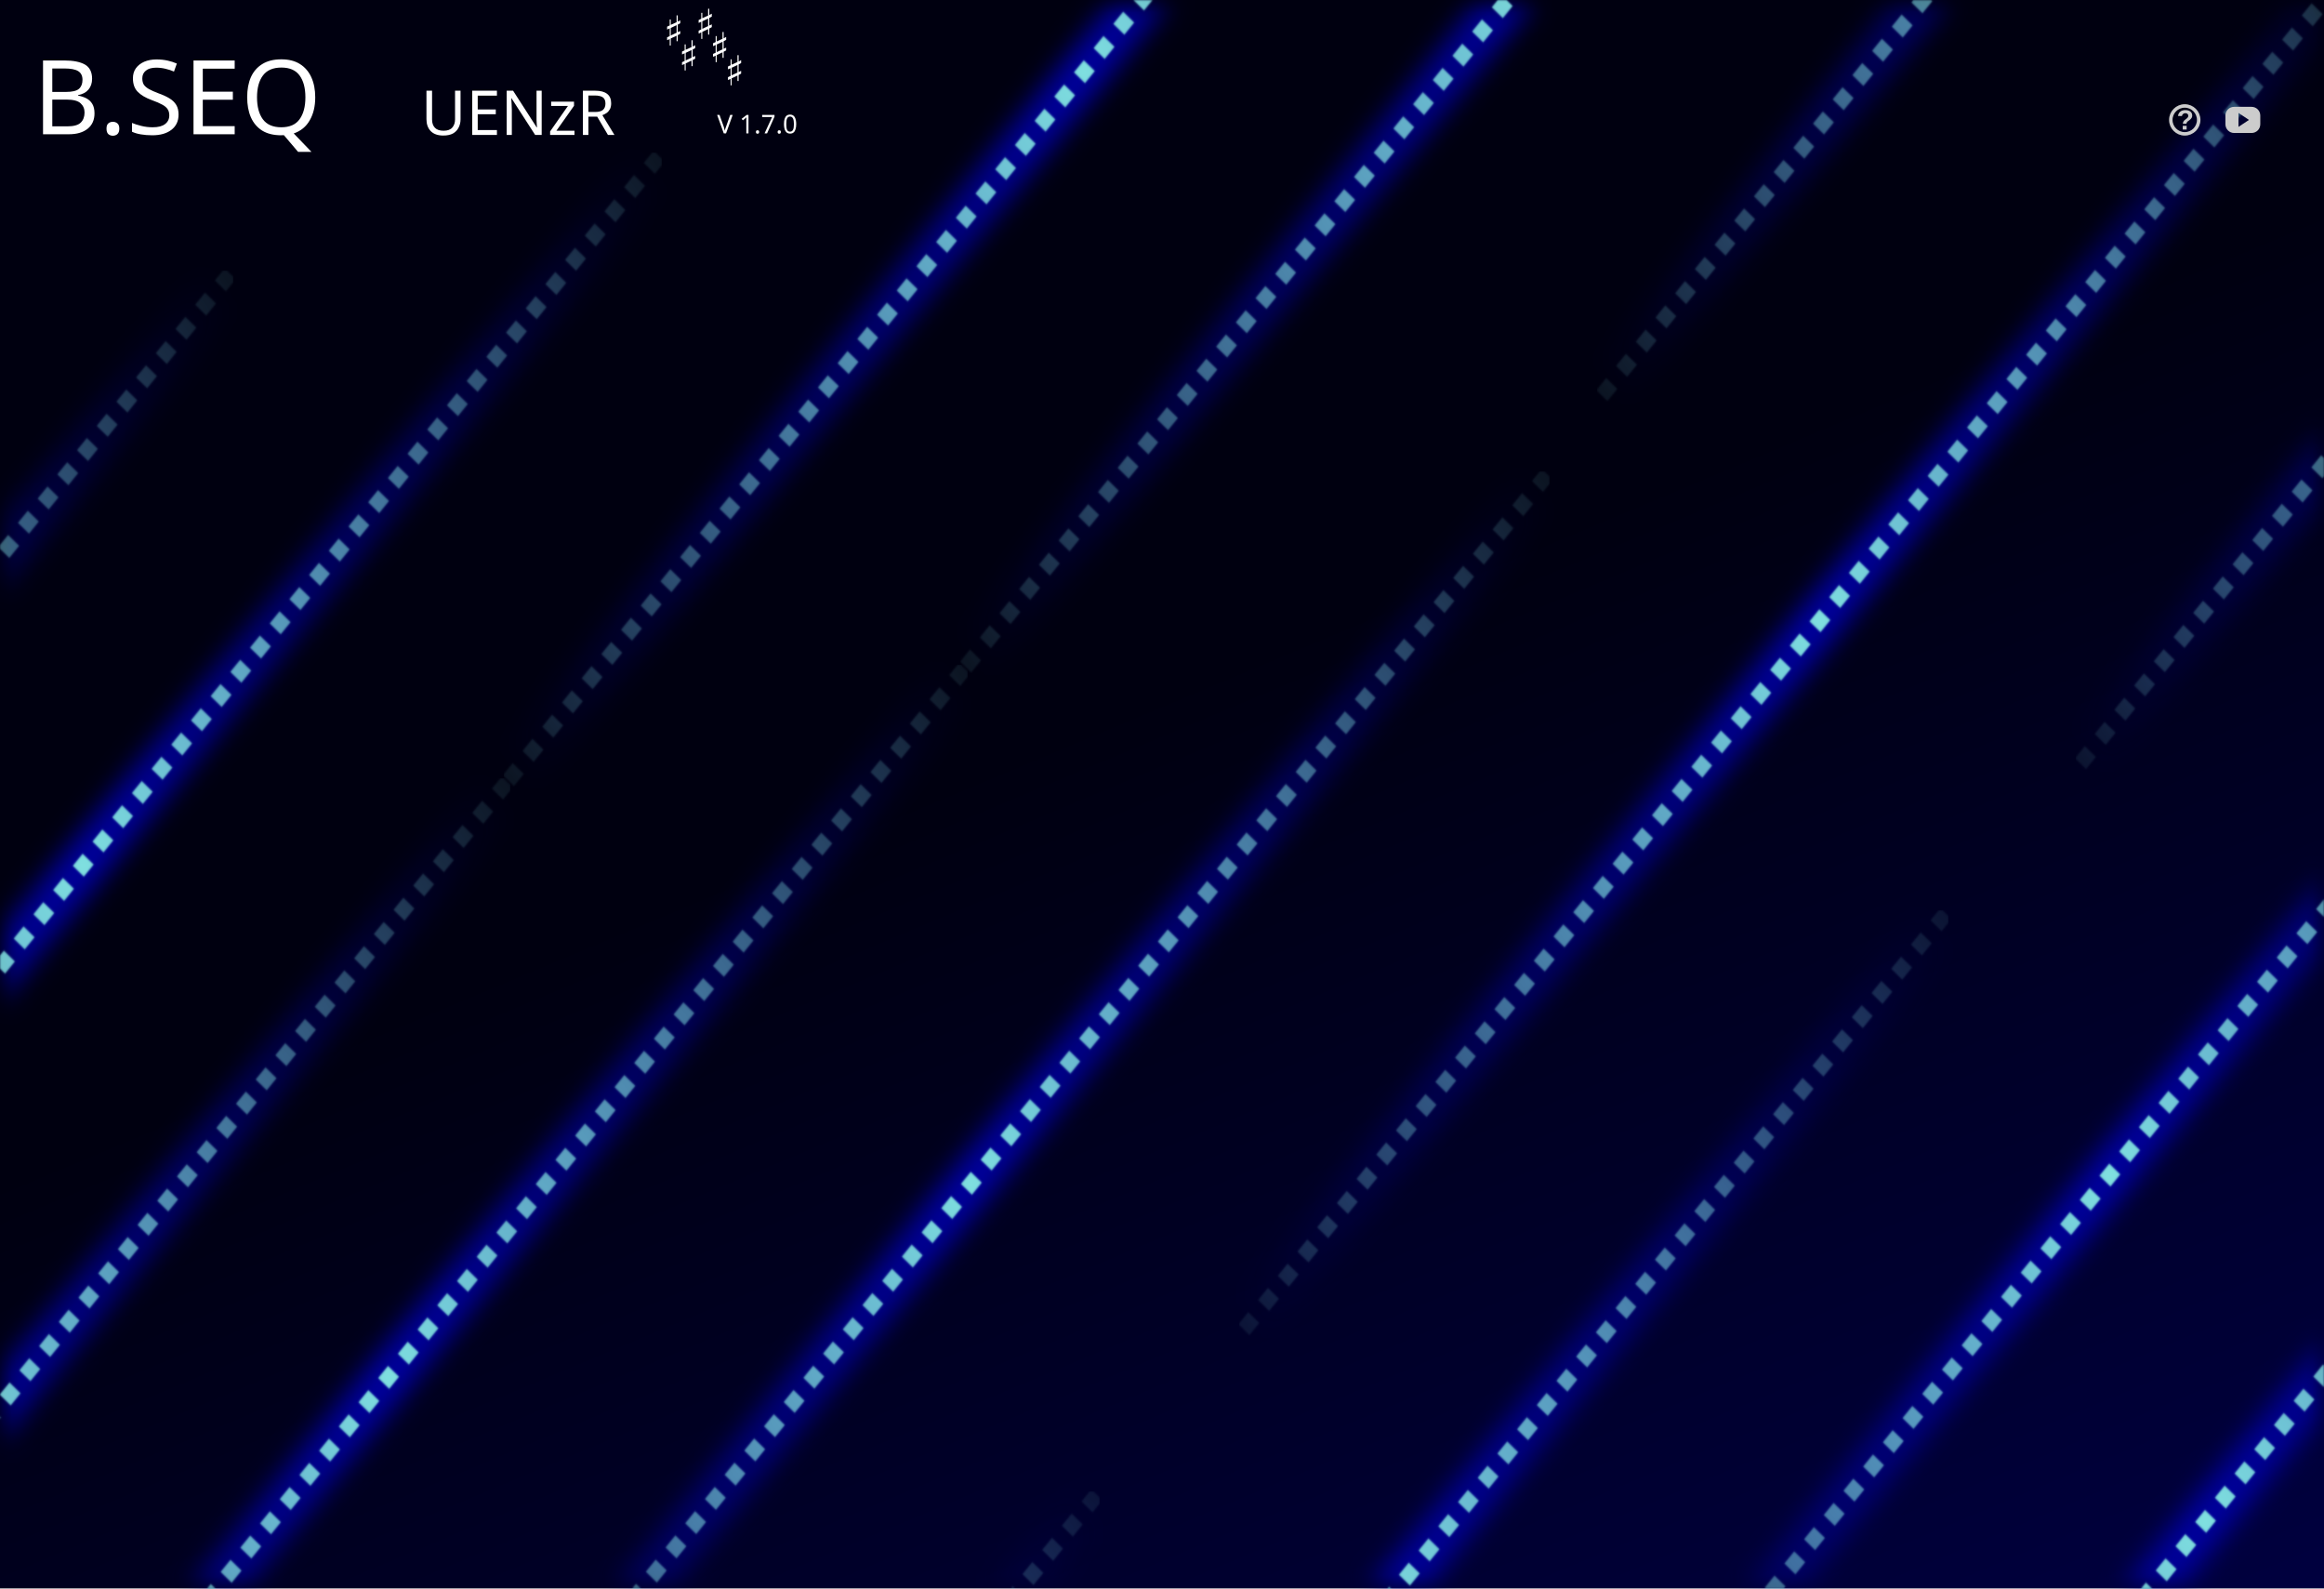
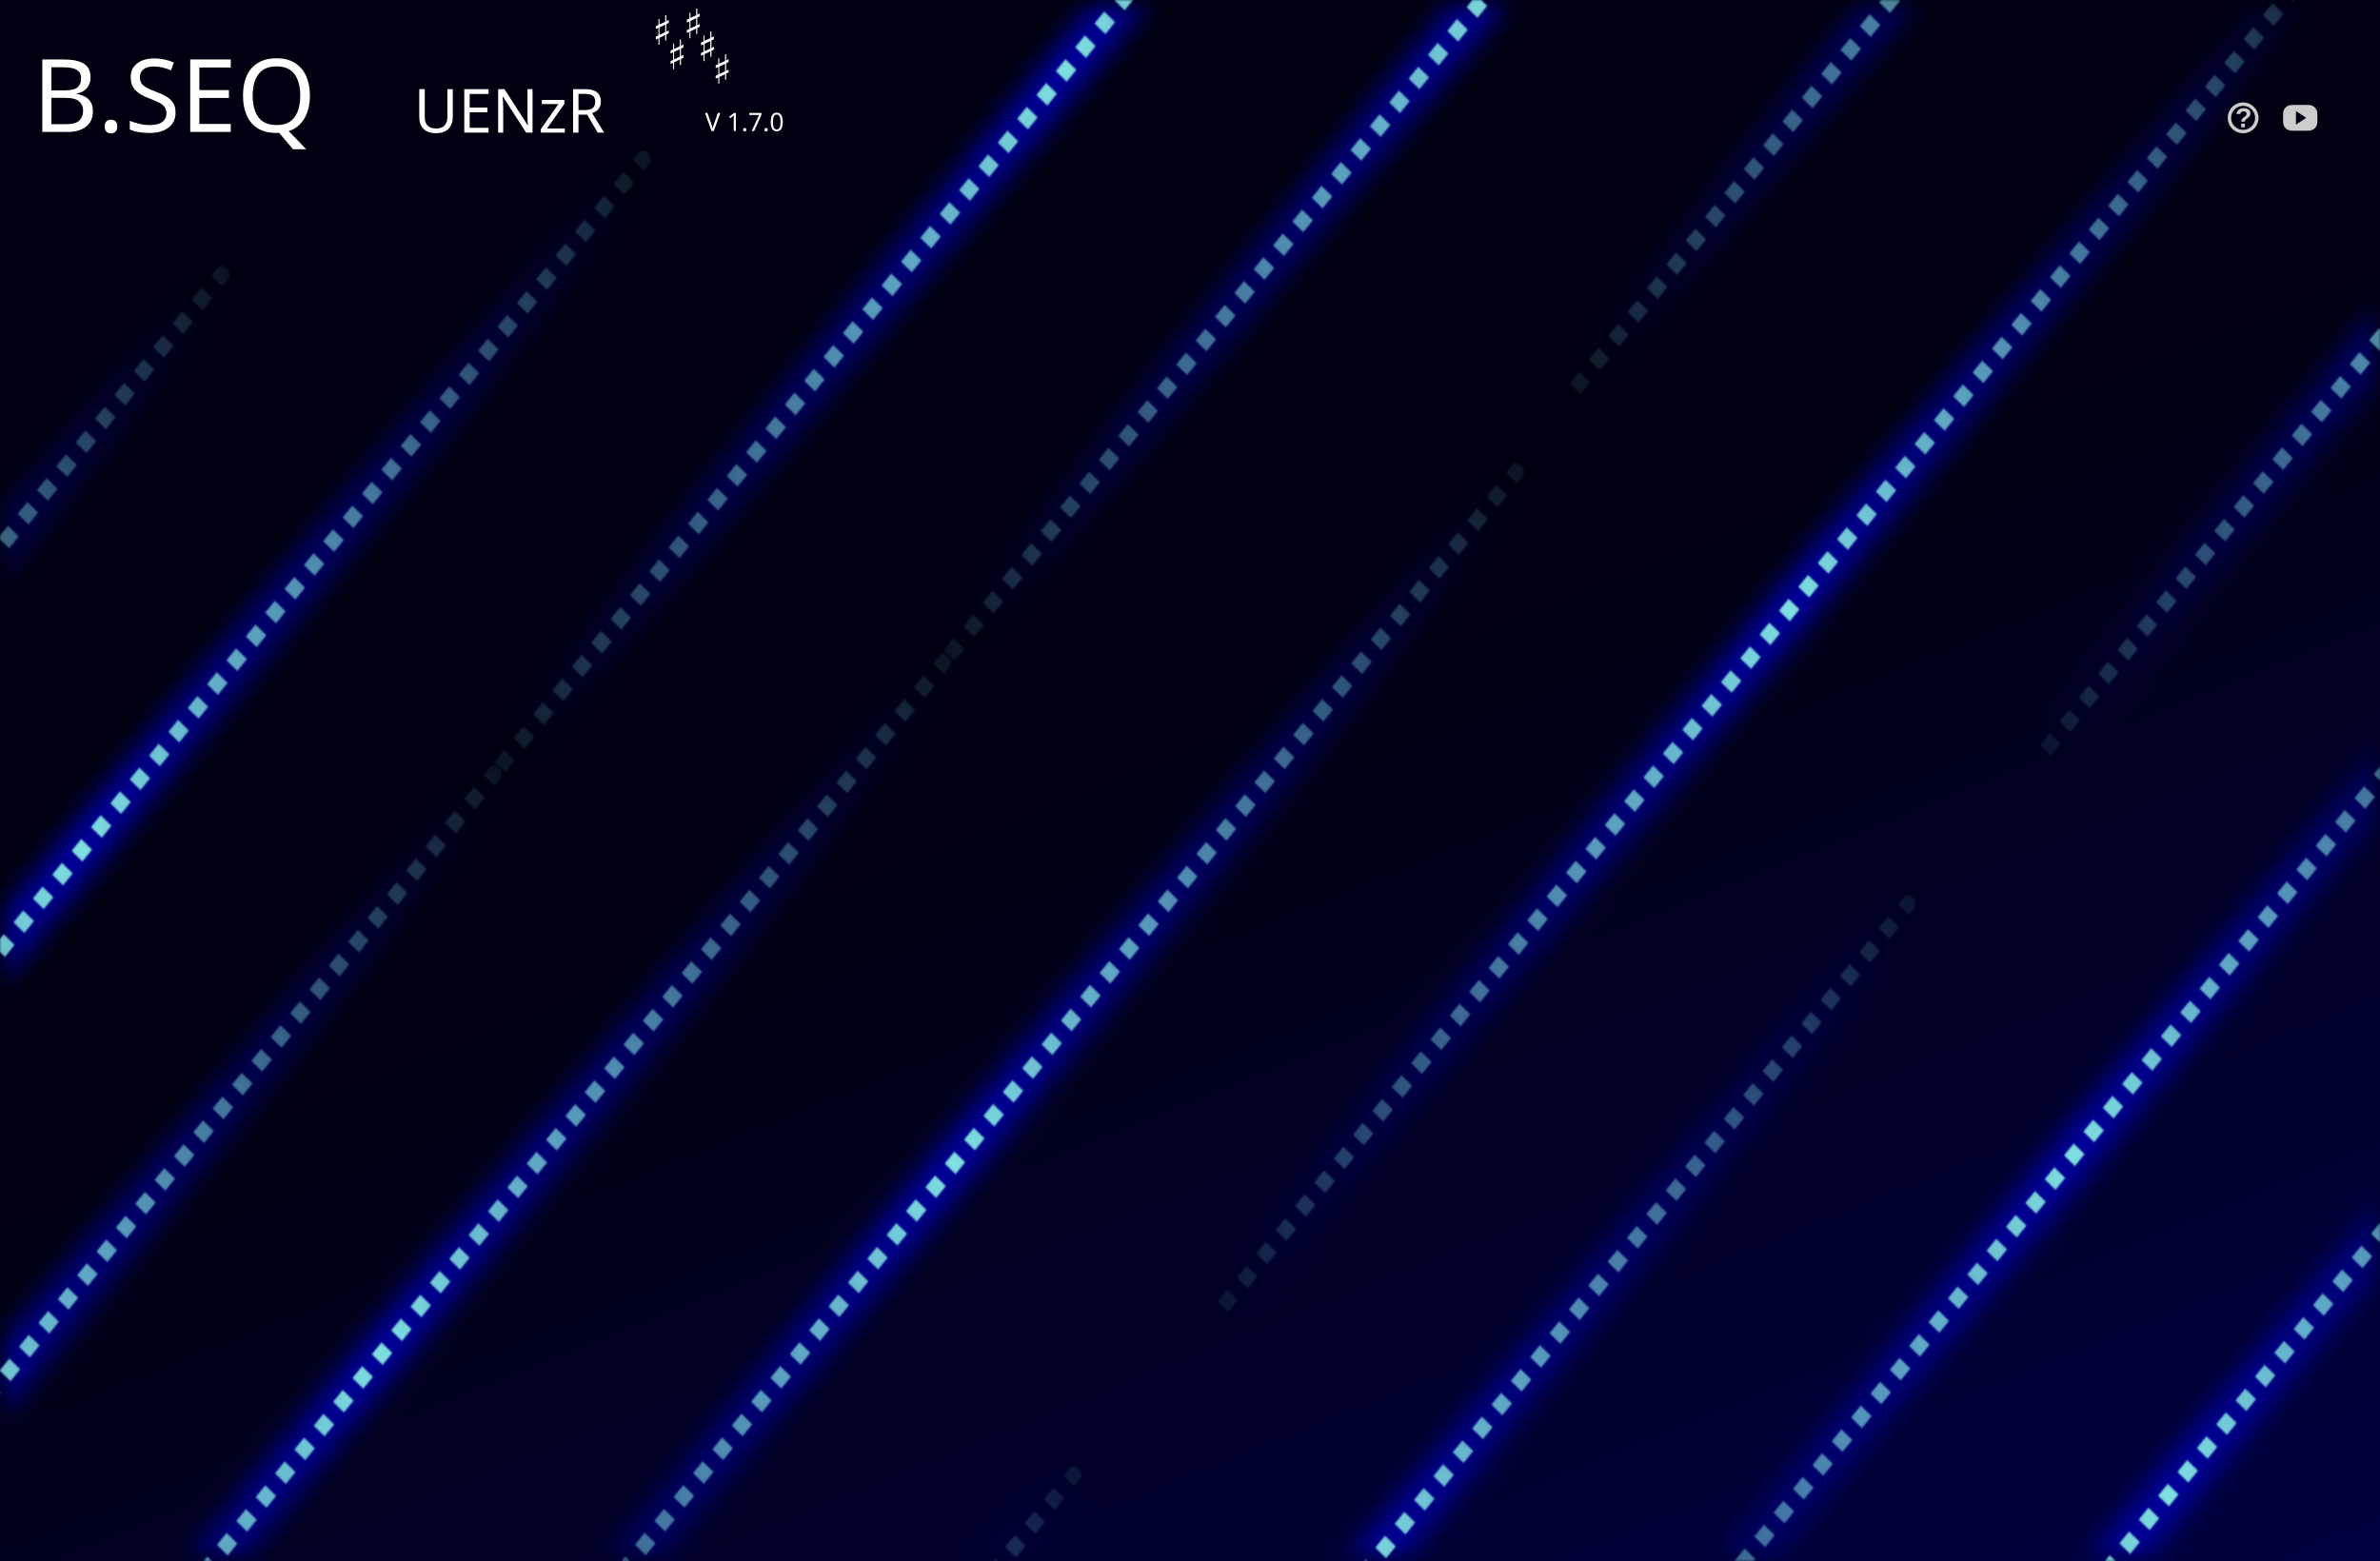
- <svg xmlns="http://www.w3.org/2000/svg" xmlns:ns1="http://www.openswatchbook.org/uri/2009/osb" xmlns:xlink="http://www.w3.org/1999/xlink" width="1200" height="820" viewBox="0 0 317.5 216.958" version="1.1" id="svg8" style="enable-background:new">
+ <svg xmlns="http://www.w3.org/2000/svg" xmlns:ns1="http://www.openswatchbook.org/uri/2009/osb" xmlns:xlink="http://www.w3.org/1999/xlink" width="1250" height="820" viewBox="0 0 330.729 216.958" version="1.1" id="svg8" style="enable-background:new">
  <defs id="defs2">
    <linearGradient id="linearGradient927">
      <stop style="stop-color:#000010;stop-opacity:1" offset="0" id="stop923" />
      <stop style="stop-color:#00003f;stop-opacity:1" offset="1" id="stop925" />
    </linearGradient>
    <linearGradient id="linearGradient4605">
      <stop id="stop4601" offset="0" style="stop-color:#00009f;stop-opacity:1" />
      <stop id="stop4603" offset="1" style="stop-color:#00009f;stop-opacity:0" />
    </linearGradient>
    <linearGradient id="linearGradient4595">
      <stop style="stop-color:#7fdfdf;stop-opacity:1" offset="0" id="stop4591" />
      <stop style="stop-color:#7fdfdf;stop-opacity:0" offset="1" id="stop4593" />
    </linearGradient>
    <linearGradient id="linearGradient2375" ns1:paint="solid">
      <stop style="stop-color:#ffffff;stop-opacity:1;" offset="0" id="stop2373" />
    </linearGradient>
    <radialGradient xlink:href="#linearGradient4605" id="radialGradient2391" cx="195.775" cy="211.741" fx="195.775" fy="211.741" r="68.555" gradientTransform="matrix(1.312379,-0.00627665,0.00838169,1.678578,-113.1774,-160.8956)" gradientUnits="userSpaceOnUse" />
    <radialGradient xlink:href="#linearGradient4595" id="radialGradient2391-3" cx="195.775" cy="211.741" fx="195.775" fy="211.741" r="68.555" gradientTransform="matrix(1.498988,-0.00695547,0.00837595,1.805116,-149.7096,-187.5559)" gradientUnits="userSpaceOnUse" />
    <filter style="color-interpolation-filters:sRGB" id="filter4643" x="-0.026" width="1.051" y="-0.023" height="1.046">
      <feGaussianBlur stdDeviation="1.458" id="feGaussianBlur4645" />
    </filter>
    <filter style="color-interpolation-filters:sRGB" id="filter4651" x="-0.003" width="1.005" y="-0.002" height="1.005">
      <feGaussianBlur stdDeviation="0.146" id="feGaussianBlur4653" />
    </filter>
    <radialGradient xlink:href="#linearGradient4605" id="radialGradient2391-36" cx="195.775" cy="211.741" fx="195.775" fy="211.741" r="68.555" gradientTransform="matrix(1.312379,-0.00627665,0.00838169,1.678578,-113.1774,-160.8956)" gradientUnits="userSpaceOnUse" />
    <filter style="color-interpolation-filters:sRGB" id="filter4643-3" x="-0.026" width="1.051" y="-0.023" height="1.046">
      <feGaussianBlur stdDeviation="1.458" id="feGaussianBlur4645-5" />
    </filter>
    <radialGradient xlink:href="#linearGradient4595" id="radialGradient2391-3-6" cx="195.775" cy="211.741" fx="195.775" fy="211.741" r="68.555" gradientTransform="matrix(1.498988,-0.00695547,0.00837595,1.805116,-149.7096,-187.5559)" gradientUnits="userSpaceOnUse" />
    <filter style="color-interpolation-filters:sRGB" id="filter4651-1" x="-0.003" width="1.005" y="-0.002" height="1.005">
      <feGaussianBlur stdDeviation="0.146" id="feGaussianBlur4653-2" />
    </filter>
    <radialGradient xlink:href="#linearGradient4605" id="radialGradient2391-360" cx="195.775" cy="211.741" fx="195.775" fy="211.741" r="68.555" gradientTransform="matrix(1.312379,-0.00627665,0.00838169,1.678578,-113.1774,-160.8956)" gradientUnits="userSpaceOnUse" />
    <filter style="color-interpolation-filters:sRGB" id="filter4643-6" x="-0.026" width="1.051" y="-0.023" height="1.046">
      <feGaussianBlur stdDeviation="1.458" id="feGaussianBlur4645-1" />
    </filter>
    <radialGradient xlink:href="#linearGradient4595" id="radialGradient2391-3-8" cx="195.775" cy="211.741" fx="195.775" fy="211.741" r="68.555" gradientTransform="matrix(1.498988,-0.00695547,0.00837595,1.805116,-149.7096,-187.5559)" gradientUnits="userSpaceOnUse" />
    <filter style="color-interpolation-filters:sRGB" id="filter4651-2" x="-0.003" width="1.005" y="-0.002" height="1.005">
      <feGaussianBlur stdDeviation="0.146" id="feGaussianBlur4653-0" />
    </filter>
    <radialGradient xlink:href="#linearGradient4605" id="radialGradient2391-5" cx="195.775" cy="211.741" fx="195.775" fy="211.741" r="68.555" gradientTransform="matrix(1.312379,-0.00627665,0.00838169,1.678578,-113.1774,-160.8956)" gradientUnits="userSpaceOnUse" />
    <filter style="color-interpolation-filters:sRGB" id="filter4643-2" x="-0.026" width="1.051" y="-0.023" height="1.046">
      <feGaussianBlur stdDeviation="1.458" id="feGaussianBlur4645-8" />
    </filter>
    <radialGradient xlink:href="#linearGradient4595" id="radialGradient2391-3-9" cx="195.775" cy="211.741" fx="195.775" fy="211.741" r="68.555" gradientTransform="matrix(1.498988,-0.00695547,0.00837595,1.805116,-149.7096,-187.5559)" gradientUnits="userSpaceOnUse" />
    <filter style="color-interpolation-filters:sRGB" id="filter4651-6" x="-0.003" width="1.005" y="-0.002" height="1.005">
      <feGaussianBlur stdDeviation="0.146" id="feGaussianBlur4653-1" />
    </filter>
    <radialGradient xlink:href="#linearGradient4605" id="radialGradient2391-7" cx="195.775" cy="211.741" fx="195.775" fy="211.741" r="68.555" gradientTransform="matrix(1.312379,-0.00627665,0.00838169,1.678578,-113.1774,-160.8956)" gradientUnits="userSpaceOnUse" />
    <filter style="color-interpolation-filters:sRGB" id="filter4643-5" x="-0.026" width="1.051" y="-0.023" height="1.046">
      <feGaussianBlur stdDeviation="1.458" id="feGaussianBlur4645-0" />
    </filter>
    <radialGradient xlink:href="#linearGradient4595" id="radialGradient2391-3-3" cx="195.775" cy="211.741" fx="195.775" fy="211.741" r="68.555" gradientTransform="matrix(1.498988,-0.00695547,0.00837595,1.805116,-149.7096,-187.5559)" gradientUnits="userSpaceOnUse" />
    <filter style="color-interpolation-filters:sRGB" id="filter4651-0" x="-0.003" width="1.005" y="-0.002" height="1.005">
      <feGaussianBlur stdDeviation="0.146" id="feGaussianBlur4653-6" />
    </filter>
    <radialGradient xlink:href="#linearGradient4605" id="radialGradient2391-6" cx="195.775" cy="211.741" fx="195.775" fy="211.741" r="68.555" gradientTransform="matrix(1.312379,-0.00627665,0.00838169,1.678578,-113.1774,-160.8956)" gradientUnits="userSpaceOnUse" />
    <filter style="color-interpolation-filters:sRGB" id="filter4643-54" x="-0.026" width="1.051" y="-0.023" height="1.046">
      <feGaussianBlur stdDeviation="1.458" id="feGaussianBlur4645-7" />
    </filter>
    <radialGradient xlink:href="#linearGradient4595" id="radialGradient2391-3-65" cx="195.775" cy="211.741" fx="195.775" fy="211.741" r="68.555" gradientTransform="matrix(1.498988,-0.00695547,0.00837595,1.805116,-149.7096,-187.5559)" gradientUnits="userSpaceOnUse" />
    <filter style="color-interpolation-filters:sRGB" id="filter4651-3" x="-0.003" width="1.005" y="-0.002" height="1.005">
      <feGaussianBlur stdDeviation="0.146" id="feGaussianBlur4653-7" />
    </filter>
    <radialGradient xlink:href="#linearGradient4605" id="radialGradient2391-4" cx="195.775" cy="211.741" fx="195.775" fy="211.741" r="68.555" gradientTransform="matrix(1.312379,-0.00627665,0.00838169,1.678578,-113.1774,-160.8956)" gradientUnits="userSpaceOnUse" />
    <filter style="color-interpolation-filters:sRGB" id="filter4643-4" x="-0.026" width="1.051" y="-0.023" height="1.046">
      <feGaussianBlur stdDeviation="1.458" id="feGaussianBlur4645-3" />
    </filter>
    <radialGradient xlink:href="#linearGradient4595" id="radialGradient2391-3-0" cx="195.775" cy="211.741" fx="195.775" fy="211.741" r="68.555" gradientTransform="matrix(1.498988,-0.00695547,0.00837595,1.805116,-149.7096,-187.5559)" gradientUnits="userSpaceOnUse" />
    <filter style="color-interpolation-filters:sRGB" id="filter4651-68" x="-0.003" width="1.005" y="-0.002" height="1.005">
      <feGaussianBlur stdDeviation="0.146" id="feGaussianBlur4653-8" />
    </filter>
    <radialGradient xlink:href="#linearGradient4605" id="radialGradient2391-9" cx="195.775" cy="211.741" fx="195.775" fy="211.741" r="68.555" gradientTransform="matrix(1.312379,-0.00627665,0.00838169,1.678578,-113.1774,-160.8956)" gradientUnits="userSpaceOnUse" />
    <filter style="color-interpolation-filters:sRGB" id="filter4643-68" x="-0.026" width="1.051" y="-0.023" height="1.046">
      <feGaussianBlur stdDeviation="1.458" id="feGaussianBlur4645-9" />
    </filter>
    <radialGradient xlink:href="#linearGradient4595" id="radialGradient2391-3-2" cx="195.775" cy="211.741" fx="195.775" fy="211.741" r="68.555" gradientTransform="matrix(1.498988,-0.00695547,0.00837595,1.805116,-149.7096,-187.5559)" gradientUnits="userSpaceOnUse" />
    <filter style="color-interpolation-filters:sRGB" id="filter4651-4" x="-0.003" width="1.005" y="-0.002" height="1.005">
      <feGaussianBlur stdDeviation="0.146" id="feGaussianBlur4653-9" />
    </filter>
    <radialGradient xlink:href="#linearGradient4605" id="radialGradient2391-71" cx="195.775" cy="211.741" fx="195.775" fy="211.741" r="68.555" gradientTransform="matrix(1.312379,-0.00627665,0.00838169,1.678578,-113.1774,-160.8956)" gradientUnits="userSpaceOnUse" />
    <filter style="color-interpolation-filters:sRGB" id="filter4643-7" x="-0.026" width="1.051" y="-0.023" height="1.046">
      <feGaussianBlur stdDeviation="1.458" id="feGaussianBlur4645-2" />
    </filter>
    <radialGradient xlink:href="#linearGradient4595" id="radialGradient2391-3-26" cx="195.775" cy="211.741" fx="195.775" fy="211.741" r="68.555" gradientTransform="matrix(1.498988,-0.00695547,0.00837595,1.805116,-149.7096,-187.5559)" gradientUnits="userSpaceOnUse" />
    <filter style="color-interpolation-filters:sRGB" id="filter4651-61" x="-0.003" width="1.005" y="-0.002" height="1.005">
      <feGaussianBlur stdDeviation="0.146" id="feGaussianBlur4653-5" />
    </filter>
    <radialGradient xlink:href="#linearGradient4605" id="radialGradient2391-91" cx="195.775" cy="211.741" fx="195.775" fy="211.741" r="68.555" gradientTransform="matrix(1.312379,-0.00627665,0.00838169,1.678578,-113.1774,-160.8956)" gradientUnits="userSpaceOnUse" />
    <filter style="color-interpolation-filters:sRGB" id="filter4643-1" x="-0.026" width="1.051" y="-0.023" height="1.046">
      <feGaussianBlur stdDeviation="1.458" id="feGaussianBlur4645-15" />
    </filter>
    <radialGradient xlink:href="#linearGradient4595" id="radialGradient2391-3-97" cx="195.775" cy="211.741" fx="195.775" fy="211.741" r="68.555" gradientTransform="matrix(1.498988,-0.00695547,0.00837595,1.805116,-149.7096,-187.5559)" gradientUnits="userSpaceOnUse" />
    <filter style="color-interpolation-filters:sRGB" id="filter4651-7" x="-0.003" width="1.005" y="-0.002" height="1.005">
      <feGaussianBlur stdDeviation="0.146" id="feGaussianBlur4653-3" />
    </filter>
-     <linearGradient xlink:href="#linearGradient927" id="linearGradient929" x1="203.927" y1="146.255" x2="275.167" y2="296.989" gradientUnits="userSpaceOnUse" gradientTransform="matrix(1.153846,0,0,1.025,0,-7.413925)" />
+     <linearGradient xlink:href="#linearGradient927" id="linearGradient929" x1="203.927" y1="146.255" x2="275.167" y2="296.989" gradientUnits="userSpaceOnUse" gradientTransform="matrix(1.201923,0,0,1.025,0,-7.413925)" />
    <radialGradient xlink:href="#linearGradient4605" id="radialGradient2391-9-9" cx="195.775" cy="211.741" fx="195.775" fy="211.741" r="68.555" gradientTransform="matrix(1.312379,-0.00627665,0.00838169,1.678578,-113.1774,-160.8956)" gradientUnits="userSpaceOnUse" />
    <filter style="color-interpolation-filters:sRGB" id="filter4643-68-1" x="-0.026" width="1.051" y="-0.023" height="1.046">
      <feGaussianBlur stdDeviation="1.458" id="feGaussianBlur4645-9-2" />
    </filter>
    <radialGradient xlink:href="#linearGradient4595" id="radialGradient2391-3-2-0" cx="195.775" cy="211.741" fx="195.775" fy="211.741" r="68.555" gradientTransform="matrix(1.498988,-0.00695547,0.00837595,1.805116,-149.7096,-187.5559)" gradientUnits="userSpaceOnUse" />
    <filter style="color-interpolation-filters:sRGB" id="filter4651-4-1" x="-0.003" width="1.005" y="-0.002" height="1.005">
      <feGaussianBlur stdDeviation="0.146" id="feGaussianBlur4653-9-1" />
    </filter>
    <radialGradient xlink:href="#linearGradient4605" id="radialGradient2391-7-7" cx="195.775" cy="211.741" fx="195.775" fy="211.741" r="68.555" gradientTransform="matrix(1.312379,-0.00627665,0.00838169,1.678578,-113.1774,-160.8956)" gradientUnits="userSpaceOnUse" />
    <filter style="color-interpolation-filters:sRGB" id="filter4643-5-9" x="-0.026" width="1.051" y="-0.023" height="1.046">
      <feGaussianBlur stdDeviation="1.458" id="feGaussianBlur4645-0-7" />
    </filter>
    <radialGradient xlink:href="#linearGradient4595" id="radialGradient2391-3-3-5" cx="195.775" cy="211.741" fx="195.775" fy="211.741" r="68.555" gradientTransform="matrix(1.498988,-0.00695547,0.00837595,1.805116,-149.7096,-187.5559)" gradientUnits="userSpaceOnUse" />
    <filter style="color-interpolation-filters:sRGB" id="filter4651-0-8" x="-0.003" width="1.005" y="-0.002" height="1.005">
      <feGaussianBlur stdDeviation="0.146" id="feGaussianBlur4653-6-5" />
    </filter>
    <radialGradient xlink:href="#linearGradient4605" id="radialGradient2391-367" cx="195.775" cy="211.741" fx="195.775" fy="211.741" r="68.555" gradientTransform="matrix(1.312379,-0.00627665,0.00838169,1.678578,-113.1774,-160.8956)" gradientUnits="userSpaceOnUse" />
    <filter style="color-interpolation-filters:sRGB" id="filter4643-56" x="-0.026" width="1.051" y="-0.023" height="1.046">
      <feGaussianBlur stdDeviation="1.458" id="feGaussianBlur4645-29" />
    </filter>
    <radialGradient xlink:href="#linearGradient4595" id="radialGradient2391-3-1" cx="195.775" cy="211.741" fx="195.775" fy="211.741" r="68.555" gradientTransform="matrix(1.498988,-0.00695547,0.00837595,1.805116,-149.7096,-187.5559)" gradientUnits="userSpaceOnUse" />
    <filter style="color-interpolation-filters:sRGB" id="filter4651-09" x="-0.003" width="1.005" y="-0.002" height="1.005">
      <feGaussianBlur stdDeviation="0.146" id="feGaussianBlur4653-36" />
    </filter>
    <radialGradient xlink:href="#linearGradient4605" id="radialGradient2391-36-6" cx="195.775" cy="211.741" fx="195.775" fy="211.741" r="68.555" gradientTransform="matrix(1.312379,-0.00627665,0.00838169,1.678578,-113.1774,-160.8956)" gradientUnits="userSpaceOnUse" />
    <filter style="color-interpolation-filters:sRGB" id="filter4643-3-7" x="-0.026" width="1.051" y="-0.023" height="1.046">
      <feGaussianBlur stdDeviation="1.458" id="feGaussianBlur4645-5-9" />
    </filter>
    <radialGradient xlink:href="#linearGradient4595" id="radialGradient2391-3-6-2" cx="195.775" cy="211.741" fx="195.775" fy="211.741" r="68.555" gradientTransform="matrix(1.498988,-0.00695547,0.00837595,1.805116,-149.7096,-187.5559)" gradientUnits="userSpaceOnUse" />
    <filter style="color-interpolation-filters:sRGB" id="filter4651-1-3" x="-0.003" width="1.005" y="-0.002" height="1.005">
      <feGaussianBlur stdDeviation="0.146" id="feGaussianBlur4653-2-7" />
    </filter>
  </defs>
  <g id="layer1" transform="translate(0,-80.04165)">
-     <rect style="fill:url(#linearGradient929);fill-opacity:1;stroke-width:0.288" id="rect815" width="317.5" height="216.958" x="0" y="80.042" />
+     <rect style="fill:url(#linearGradient929);fill-opacity:1;stroke-width:0.294" id="rect815" width="330.729" height="216.958" x="0" y="80.042" />
    <g id="g2606" transform="matrix(1.148886,0,0,1.263584,120.9807,-3.622011)" style="opacity:1">
      <path id="path817" d="M 214.083,116.593 76.974,270.006" style="display:inline;fill:#ffffff;fill-opacity:1;stroke:url(#radialGradient2391);stroke-width:5.27;stroke-linecap:butt;stroke-linejoin:miter;stroke-miterlimit:4;stroke-dasharray:none;stroke-dashoffset:0;stroke-opacity:1;filter:url(#filter4643)" />
      <path id="path817-5" d="M 214.083,116.593 76.974,270.006" style="fill:#ffffff;fill-opacity:1;stroke:url(#radialGradient2391-3);stroke-width:1.757;stroke-linecap:butt;stroke-linejoin:miter;stroke-miterlimit:4;stroke-dasharray:1.757, 1.757;stroke-dashoffset:0;stroke-opacity:1;filter:url(#filter4651)" />
    </g>
    <text xml:space="preserve" style="font-style:normal;font-variant:normal;font-weight:normal;font-stretch:normal;font-size:12.7px;line-height:6.615px;font-family:'Good Times';-inkscape-font-specification:'Good Times, Normal';font-variant-ligatures:normal;font-variant-caps:normal;font-variant-numeric:normal;font-feature-settings:normal;text-align:start;letter-spacing:0px;word-spacing:0px;writing-mode:lr-tb;text-anchor:start;fill:#000000;fill-opacity:1;stroke:none;stroke-width:0.265" x="4.504" y="98.376" id="text4803">
      <tspan id="tspan4801" x="4.504" y="98.376" style="font-style:normal;font-variant:normal;font-weight:normal;font-stretch:normal;font-size:14.111px;font-family:'Good Times';-inkscape-font-specification:'Good Times, Normal';font-variant-ligatures:normal;font-variant-caps:normal;font-variant-numeric:normal;font-feature-settings:normal;text-align:start;writing-mode:lr-tb;text-anchor:start;fill:#ffffff;stroke-width:0.265">B.SEQ</tspan>
    </text>
    <text xml:space="preserve" style="font-style:normal;font-variant:normal;font-weight:normal;font-stretch:normal;font-size:8.467px;line-height:6.615px;font-family:'Good Times';-inkscape-font-specification:'Good Times, Normal';font-variant-ligatures:normal;font-variant-caps:normal;font-variant-numeric:normal;font-feature-settings:normal;text-align:start;letter-spacing:0px;word-spacing:0px;writing-mode:lr-tb;text-anchor:start;fill:#ffffff;fill-opacity:1;stroke:none;stroke-width:0.265" x="57.497" y="98.478" id="text4807">
      <tspan id="tspan4805" x="57.497" y="98.478" style="font-style:normal;font-variant:normal;font-weight:normal;font-stretch:normal;font-size:8.467px;font-family:'Good Times';-inkscape-font-specification:'Good Times, Normal';font-variant-ligatures:normal;font-variant-caps:normal;font-variant-numeric:normal;font-feature-settings:normal;text-align:start;writing-mode:lr-tb;text-anchor:start;fill:#ffffff;stroke-width:0.265">UENzR</tspan>
    </text>
    <g id="g2606-7" transform="matrix(1.148886,0,0,1.263584,19.89334,57.50712)" style="opacity:1">
      <path id="path817-0" d="M 214.083,116.593 76.974,270.006" style="display:inline;fill:#ffffff;fill-opacity:1;stroke:url(#radialGradient2391-36);stroke-width:5.27;stroke-linecap:butt;stroke-linejoin:miter;stroke-miterlimit:4;stroke-dasharray:none;stroke-dashoffset:0;stroke-opacity:1;filter:url(#filter4643-3)" />
      <path id="path817-5-9" d="M 214.083,116.593 76.974,270.006" style="fill:#ffffff;fill-opacity:1;stroke:url(#radialGradient2391-3-6);stroke-width:1.757;stroke-linecap:butt;stroke-linejoin:miter;stroke-miterlimit:4;stroke-dasharray:1.757, 1.757;stroke-dashoffset:0;stroke-opacity:1;filter:url(#filter4651-1)" />
    </g>
    <g id="g2606-2" transform="matrix(1.148886,0,0,1.263584,81.36533,-79.33488)" style="opacity:1">
      <path id="path817-3" d="M 214.083,116.593 76.974,270.006" style="display:inline;fill:#ffffff;fill-opacity:1;stroke:url(#radialGradient2391-360);stroke-width:5.27;stroke-linecap:butt;stroke-linejoin:miter;stroke-miterlimit:4;stroke-dasharray:none;stroke-dashoffset:0;stroke-opacity:1;filter:url(#filter4643-6)" />
      <path id="path817-5-7" d="M 214.083,116.593 76.974,270.006" style="fill:#ffffff;fill-opacity:1;stroke:url(#radialGradient2391-3-8);stroke-width:1.757;stroke-linecap:butt;stroke-linejoin:miter;stroke-miterlimit:4;stroke-dasharray:1.757, 1.757;stroke-dashoffset:0;stroke-opacity:1;filter:url(#filter4651-2)" />
    </g>
    <g id="g2606-29" transform="matrix(1.148886,0,0,1.263584,-96.10164,136.8862)" style="opacity:1">
      <path id="path817-31" d="M 214.083,116.593 76.974,270.006" style="display:inline;fill:#ffffff;fill-opacity:1;stroke:url(#radialGradient2391-5);stroke-width:5.27;stroke-linecap:butt;stroke-linejoin:miter;stroke-miterlimit:4;stroke-dasharray:none;stroke-dashoffset:0;stroke-opacity:1;filter:url(#filter4643-2)" />
      <path id="path817-5-94" d="M 214.083,116.593 76.974,270.006" style="fill:#ffffff;fill-opacity:1;stroke:url(#radialGradient2391-3-9);stroke-width:1.757;stroke-linecap:butt;stroke-linejoin:miter;stroke-miterlimit:4;stroke-dasharray:1.757, 1.757;stroke-dashoffset:0;stroke-opacity:1;filter:url(#filter4651-6)" />
    </g>
    <g id="g2606-3" transform="matrix(1.148886,0,0,1.263584,-34.56358,-2.495875)" style="opacity:1">
      <path id="path817-2" d="M 214.083,116.593 76.974,270.006" style="display:inline;fill:#ffffff;fill-opacity:1;stroke:url(#radialGradient2391-7);stroke-width:5.27;stroke-linecap:butt;stroke-linejoin:miter;stroke-miterlimit:4;stroke-dasharray:none;stroke-dashoffset:0;stroke-opacity:1;filter:url(#filter4643-5)" />
      <path id="path817-5-0" d="M 214.083,116.593 76.974,270.006" style="fill:#ffffff;fill-opacity:1;stroke:url(#radialGradient2391-3-3);stroke-width:1.757;stroke-linecap:butt;stroke-linejoin:miter;stroke-miterlimit:4;stroke-dasharray:1.757, 1.757;stroke-dashoffset:0;stroke-opacity:1;filter:url(#filter4651-0)" />
    </g>
    <g id="g2606-4" transform="matrix(1.148886,0,0,1.263584,43.34692,-169.836)" style="opacity:1">
      <path id="path817-52" d="M 214.083,116.593 76.974,270.006" style="display:inline;fill:#ffffff;fill-opacity:1;stroke:url(#radialGradient2391-6);stroke-width:5.27;stroke-linecap:butt;stroke-linejoin:miter;stroke-miterlimit:4;stroke-dasharray:none;stroke-dashoffset:0;stroke-opacity:1;filter:url(#filter4643-54)" />
      <path id="path817-5-5" d="M 214.083,116.593 76.974,270.006" style="fill:#ffffff;fill-opacity:1;stroke:url(#radialGradient2391-3-65);stroke-width:1.757;stroke-linecap:butt;stroke-linejoin:miter;stroke-miterlimit:4;stroke-dasharray:1.757, 1.757;stroke-dashoffset:0;stroke-opacity:1;filter:url(#filter4651-3)" />
    </g>
    <g id="g2606-43" transform="matrix(1.148886,0,0,1.263584,-114.176,24.01376)" style="opacity:1">
      <path id="path817-1" d="M 214.083,116.593 76.974,270.006" style="display:inline;fill:#ffffff;fill-opacity:1;stroke:url(#radialGradient2391-4);stroke-width:5.27;stroke-linecap:butt;stroke-linejoin:miter;stroke-miterlimit:4;stroke-dasharray:none;stroke-dashoffset:0;stroke-opacity:1;filter:url(#filter4643-4)" />
      <path id="path817-5-4" d="M 214.083,116.593 76.974,270.006" style="fill:#ffffff;fill-opacity:1;stroke:url(#radialGradient2391-3-0);stroke-width:1.757;stroke-linecap:butt;stroke-linejoin:miter;stroke-miterlimit:4;stroke-dasharray:1.757, 1.757;stroke-dashoffset:0;stroke-opacity:1;filter:url(#filter4651-68)" />
    </g>
    <g id="g2606-5" transform="matrix(1.148886,0,0,1.263584,-19.12186,-154.329)" style="opacity:1">
      <path id="path817-04" d="M 214.083,116.593 76.974,270.006" style="display:inline;fill:#ffffff;fill-opacity:1;stroke:url(#radialGradient2391-9);stroke-width:5.27;stroke-linecap:butt;stroke-linejoin:miter;stroke-miterlimit:4;stroke-dasharray:none;stroke-dashoffset:0;stroke-opacity:1;filter:url(#filter4643-68)" />
      <path id="path817-5-8" d="M 214.083,116.593 76.974,270.006" style="fill:#ffffff;fill-opacity:1;stroke:url(#radialGradient2391-3-2);stroke-width:1.757;stroke-linecap:butt;stroke-linejoin:miter;stroke-miterlimit:4;stroke-dasharray:1.757, 1.757;stroke-dashoffset:0;stroke-opacity:1;filter:url(#filter4651-4)" />
    </g>
    <g id="g2606-9" transform="matrix(1.148886,0,0,1.263584,-155.8954,-45.94709)" style="opacity:1">
      <path id="path817-4" d="M 214.083,116.593 76.974,270.006" style="display:inline;fill:#ffffff;fill-opacity:1;stroke:url(#radialGradient2391-71);stroke-width:5.27;stroke-linecap:butt;stroke-linejoin:miter;stroke-miterlimit:4;stroke-dasharray:none;stroke-dashoffset:0;stroke-opacity:1;filter:url(#filter4643-7)" />
      <path id="path817-5-90" d="M 214.083,116.593 76.974,270.006" style="fill:#ffffff;fill-opacity:1;stroke:url(#radialGradient2391-3-26);stroke-width:1.757;stroke-linecap:butt;stroke-linejoin:miter;stroke-miterlimit:4;stroke-dasharray:1.757, 1.757;stroke-dashoffset:0;stroke-opacity:1;filter:url(#filter4651-61)" />
    </g>
    <g id="g2606-6" transform="matrix(1.148886,0,0,1.263584,-214.502,-29.89002)" style="opacity:1">
      <path id="path817-56" d="M 214.083,116.593 76.974,270.006" style="display:inline;fill:#ffffff;fill-opacity:1;stroke:url(#radialGradient2391-91);stroke-width:5.27;stroke-linecap:butt;stroke-linejoin:miter;stroke-miterlimit:4;stroke-dasharray:none;stroke-dashoffset:0;stroke-opacity:1;filter:url(#filter4643-1)" />
      <path id="path817-5-3" d="M 214.083,116.593 76.974,270.006" style="fill:#ffffff;fill-opacity:1;stroke:url(#radialGradient2391-3-97);stroke-width:1.757;stroke-linecap:butt;stroke-linejoin:miter;stroke-miterlimit:4;stroke-dasharray:1.757, 1.757;stroke-dashoffset:0;stroke-opacity:1;filter:url(#filter4651-7)" />
    </g>
    <g id="g2606-5-9" transform="matrix(1.148886,0,0,1.263584,-176.6447,39.52082)" style="opacity:1;enable-background:new">
      <path id="path817-04-0" d="M 214.083,116.593 76.974,270.006" style="display:inline;fill:#ffffff;fill-opacity:1;stroke:url(#radialGradient2391-9-9);stroke-width:5.27;stroke-linecap:butt;stroke-linejoin:miter;stroke-miterlimit:4;stroke-dasharray:none;stroke-dashoffset:0;stroke-opacity:1;filter:url(#filter4643-68-1)" />
      <path id="path817-5-8-5" d="M 214.083,116.593 76.974,270.006" style="fill:#ffffff;fill-opacity:1;stroke:url(#radialGradient2391-3-2-0);stroke-width:1.757;stroke-linecap:butt;stroke-linejoin:miter;stroke-miterlimit:4;stroke-dasharray:1.757, 1.757;stroke-dashoffset:0;stroke-opacity:1;filter:url(#filter4651-4-1)" />
    </g>
    <g id="g2606-3-3" transform="matrix(1.148886,0,0,1.263584,130.2719,-206.9196)" style="opacity:1;enable-background:new">
      <path id="path817-2-3" d="M 214.083,116.593 76.974,270.006" style="display:inline;fill:#ffffff;fill-opacity:1;stroke:url(#radialGradient2391-7-7);stroke-width:5.27;stroke-linecap:butt;stroke-linejoin:miter;stroke-miterlimit:4;stroke-dasharray:none;stroke-dashoffset:0;stroke-opacity:1;filter:url(#filter4643-5-9)" />
      <path id="path817-5-0-8" d="M 214.083,116.593 76.974,270.006" style="fill:#ffffff;fill-opacity:1;stroke:url(#radialGradient2391-3-3-5);stroke-width:1.757;stroke-linecap:butt;stroke-linejoin:miter;stroke-miterlimit:4;stroke-dasharray:1.757, 1.757;stroke-dashoffset:0;stroke-opacity:1;filter:url(#filter4651-0-8)" />
    </g>
    <g id="g2606-0" transform="matrix(1.148886,0,0,1.263584,134.0517,43.67856)" style="opacity:1;enable-background:new">
      <path id="path817-6" d="M 214.083,116.593 76.974,270.006" style="display:inline;fill:#ffffff;fill-opacity:1;stroke:url(#radialGradient2391-367);stroke-width:5.27;stroke-linecap:butt;stroke-linejoin:miter;stroke-miterlimit:4;stroke-dasharray:none;stroke-dashoffset:0;stroke-opacity:1;filter:url(#filter4643-56)" />
      <path id="path817-5-2" d="M 214.083,116.593 76.974,270.006" style="fill:#ffffff;fill-opacity:1;stroke:url(#radialGradient2391-3-1);stroke-width:1.757;stroke-linecap:butt;stroke-linejoin:miter;stroke-miterlimit:4;stroke-dasharray:1.757, 1.757;stroke-dashoffset:0;stroke-opacity:1;filter:url(#filter4651-09)" />
    </g>
    <g id="g2606-7-5" transform="matrix(1.148886,0,0,1.263584,195.6618,-156.6488)" style="opacity:1;enable-background:new">
      <path id="path817-0-9" d="M 214.083,116.593 76.974,270.006" style="display:inline;fill:#ffffff;fill-opacity:1;stroke:url(#radialGradient2391-36-6);stroke-width:5.27;stroke-linecap:butt;stroke-linejoin:miter;stroke-miterlimit:4;stroke-dasharray:none;stroke-dashoffset:0;stroke-opacity:1;filter:url(#filter4643-3-7)" />
      <path id="path817-5-9-2" d="M 214.083,116.593 76.974,270.006" style="fill:#ffffff;fill-opacity:1;stroke:url(#radialGradient2391-3-6-2);stroke-width:1.757;stroke-linecap:butt;stroke-linejoin:miter;stroke-miterlimit:4;stroke-dasharray:1.757, 1.757;stroke-dashoffset:0;stroke-opacity:1;filter:url(#filter4651-1-3)" />
    </g>
    <text xml:space="preserve" style="font-style:normal;font-variant:normal;font-weight:normal;font-stretch:normal;font-size:4.233px;line-height:6.615px;font-family:'Good Times';-inkscape-font-specification:'Good Times';font-variant-ligatures:normal;font-variant-caps:normal;font-variant-numeric:normal;font-feature-settings:normal;text-align:start;letter-spacing:0px;word-spacing:0px;writing-mode:lr-tb;text-anchor:start;fill:#000000;fill-opacity:1;stroke:none;stroke-width:0.265" x="97.971" y="98.26" id="text957">
      <tspan id="tspan955" x="97.971" y="98.26" style="font-size:3.528px;fill:#ffffff;stroke-width:0.265">V 1.7.0</tspan>
    </text>
    <g transform="translate(8.891662,80.35256)" style="enable-background:new" id="g1197">
      <text id="text1143" y="9.312" x="83.818" style="font-style:normal;font-variant:normal;font-weight:normal;font-stretch:normal;font-size:5.644px;line-height:5.292px;font-family:'Good Times';-inkscape-font-specification:'Good Times';font-variant-ligatures:normal;font-variant-caps:normal;font-variant-numeric:normal;font-feature-settings:normal;text-align:start;letter-spacing:0px;word-spacing:0px;writing-mode:lr-tb;text-anchor:start;fill:#000000;fill-opacity:1;stroke:none;stroke-width:0.212" xml:space="preserve">
        <tspan style="font-size:5.644px;fill:#ffffff;stroke-width:0.212" y="9.312" x="83.818" id="tspan1141">♯</tspan>
      </text>
      <text id="text1143-3" y="5.91" x="81.777" style="font-style:normal;font-variant:normal;font-weight:normal;font-stretch:normal;font-size:5.644px;line-height:5.292px;font-family:'Good Times';-inkscape-font-specification:'Good Times';font-variant-ligatures:normal;font-variant-caps:normal;font-variant-numeric:normal;font-feature-settings:normal;text-align:start;letter-spacing:0px;word-spacing:0px;writing-mode:lr-tb;text-anchor:start;fill:#000000;fill-opacity:1;stroke:none;stroke-width:0.212;enable-background:new" xml:space="preserve">
        <tspan style="font-size:5.644px;fill:#ffffff;stroke-width:0.212" y="5.91" x="81.777" id="tspan1141-6">♯</tspan>
      </text>
      <text id="text1143-7" y="5.003" x="86.086" style="font-style:normal;font-variant:normal;font-weight:normal;font-stretch:normal;font-size:5.644px;line-height:5.292px;font-family:'Good Times';-inkscape-font-specification:'Good Times';font-variant-ligatures:normal;font-variant-caps:normal;font-variant-numeric:normal;font-feature-settings:normal;text-align:start;letter-spacing:0px;word-spacing:0px;writing-mode:lr-tb;text-anchor:start;fill:#000000;fill-opacity:1;stroke:none;stroke-width:0.212;enable-background:new" xml:space="preserve">
        <tspan style="font-size:5.644px;fill:#ffffff;stroke-width:0.212" y="5.003" x="86.086" id="tspan1141-5">♯</tspan>
      </text>
      <text id="text1143-35" y="8.178" x="88.051" style="font-style:normal;font-variant:normal;font-weight:normal;font-stretch:normal;font-size:5.644px;line-height:5.292px;font-family:'Good Times';-inkscape-font-specification:'Good Times';font-variant-ligatures:normal;font-variant-caps:normal;font-variant-numeric:normal;font-feature-settings:normal;text-align:start;letter-spacing:0px;word-spacing:0px;writing-mode:lr-tb;text-anchor:start;fill:#000000;fill-opacity:1;stroke:none;stroke-width:0.212;enable-background:new" xml:space="preserve">
        <tspan style="font-size:5.644px;fill:#ffffff;stroke-width:0.212" y="8.178" x="88.051" id="tspan1141-62">♯</tspan>
      </text>
      <text id="text1143-9" y="11.353" x="90.093" style="font-style:normal;font-variant:normal;font-weight:normal;font-stretch:normal;font-size:5.644px;line-height:5.292px;font-family:'Good Times';-inkscape-font-specification:'Good Times';font-variant-ligatures:normal;font-variant-caps:normal;font-variant-numeric:normal;font-feature-settings:normal;text-align:start;letter-spacing:0px;word-spacing:0px;writing-mode:lr-tb;text-anchor:start;fill:#000000;fill-opacity:1;stroke:none;stroke-width:0.212;enable-background:new" xml:space="preserve">
        <tspan style="font-size:5.644px;fill:#ffffff;stroke-width:0.212" y="11.353" x="90.093" id="tspan1141-1">♯</tspan>
      </text>
    </g>
-     <path style="display:inline;opacity:1;fill:#cccccc;fill-opacity:1;stroke:none;stroke-width:0.238;stroke-linecap:butt;stroke-linejoin:miter;stroke-miterlimit:4;stroke-dasharray:none;stroke-dashoffset:0;stroke-opacity:1;enable-background:new" d="m 305.223,94.633 c -0.66,0 -1.191,0.531 -1.191,1.191 v 1.191 c 0,0.66 0.531,1.191 1.191,1.191 h 2.381 c 0.66,0 1.191,-0.531 1.191,-1.191 v -1.191 c 0,-0.66 -0.531,-1.191 -1.191,-1.191 z m 0.595,0.833 1.429,0.953 -1.429,0.953 z" id="rect1147" />
-     <g style="display:inline;enable-background:new" id="g1165" transform="matrix(0.9,0,0,0.9,67.49522,-46.45564)">
+     <path style="display:inline;opacity:1;fill:#cccccc;fill-opacity:1;stroke:none;stroke-width:0.238;stroke-linecap:butt;stroke-linejoin:miter;stroke-miterlimit:4;stroke-dasharray:none;stroke-dashoffset:0;stroke-opacity:1;enable-background:new" d="m 318.452,94.633 c -0.66,0 -1.191,0.531 -1.191,1.191 v 1.191 c 0,0.66 0.531,1.191 1.191,1.191 h 2.381 c 0.66,0 1.191,-0.531 1.191,-1.191 v -1.191 c 0,-0.66 -0.531,-1.191 -1.191,-1.191 z m 0.595,0.833 1.429,0.953 -1.429,0.953 z" id="rect1147" />
+     <g style="display:inline;enable-background:new" id="g1165" transform="matrix(0.9,0,0,0.9,80.72439,-46.45564)">
      <circle r="2.117" cy="158.75" cx="256.646" id="path1156" style="fill:none;fill-rule:evenodd;stroke:#cccccc;stroke-width:0.529;stroke-miterlimit:4;stroke-dasharray:none" />
      <text id="text1160" y="160.216" x="255.432" style="font-style:normal;font-variant:normal;font-weight:normal;font-stretch:normal;font-size:4.233px;line-height:6.615px;font-family:'Good Times';-inkscape-font-specification:'Good Times';font-variant-ligatures:normal;font-variant-caps:normal;font-variant-numeric:normal;font-feature-settings:normal;text-align:start;letter-spacing:0px;word-spacing:0px;writing-mode:lr-tb;text-anchor:start;fill:#cccccc;fill-opacity:1;stroke:none;stroke-width:0.265" xml:space="preserve">
        <tspan style="font-style:normal;font-variant:normal;font-weight:bold;font-stretch:normal;font-size:4.233px;font-family:'Liberation Sans';-inkscape-font-specification:'Liberation Sans Bold';fill:#cccccc;stroke-width:0.265" y="160.216" x="255.432" id="tspan1158">?</tspan>
      </text>
    </g>
  </g>
</svg>
